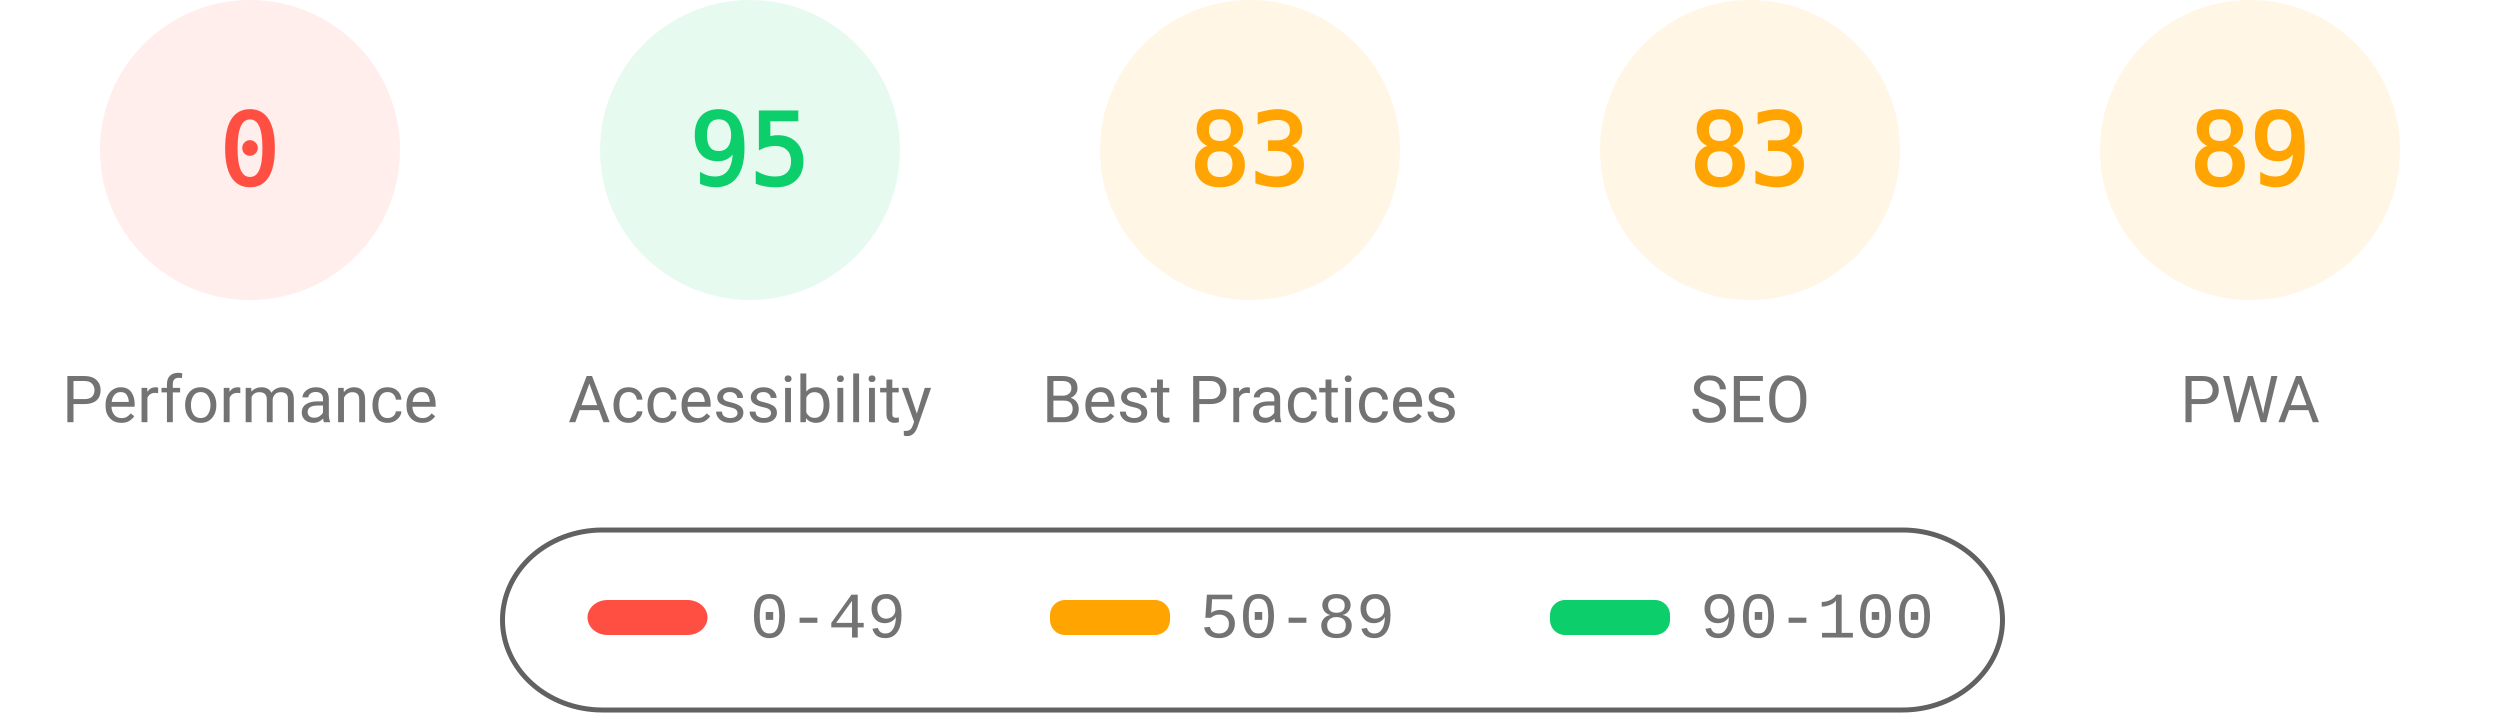
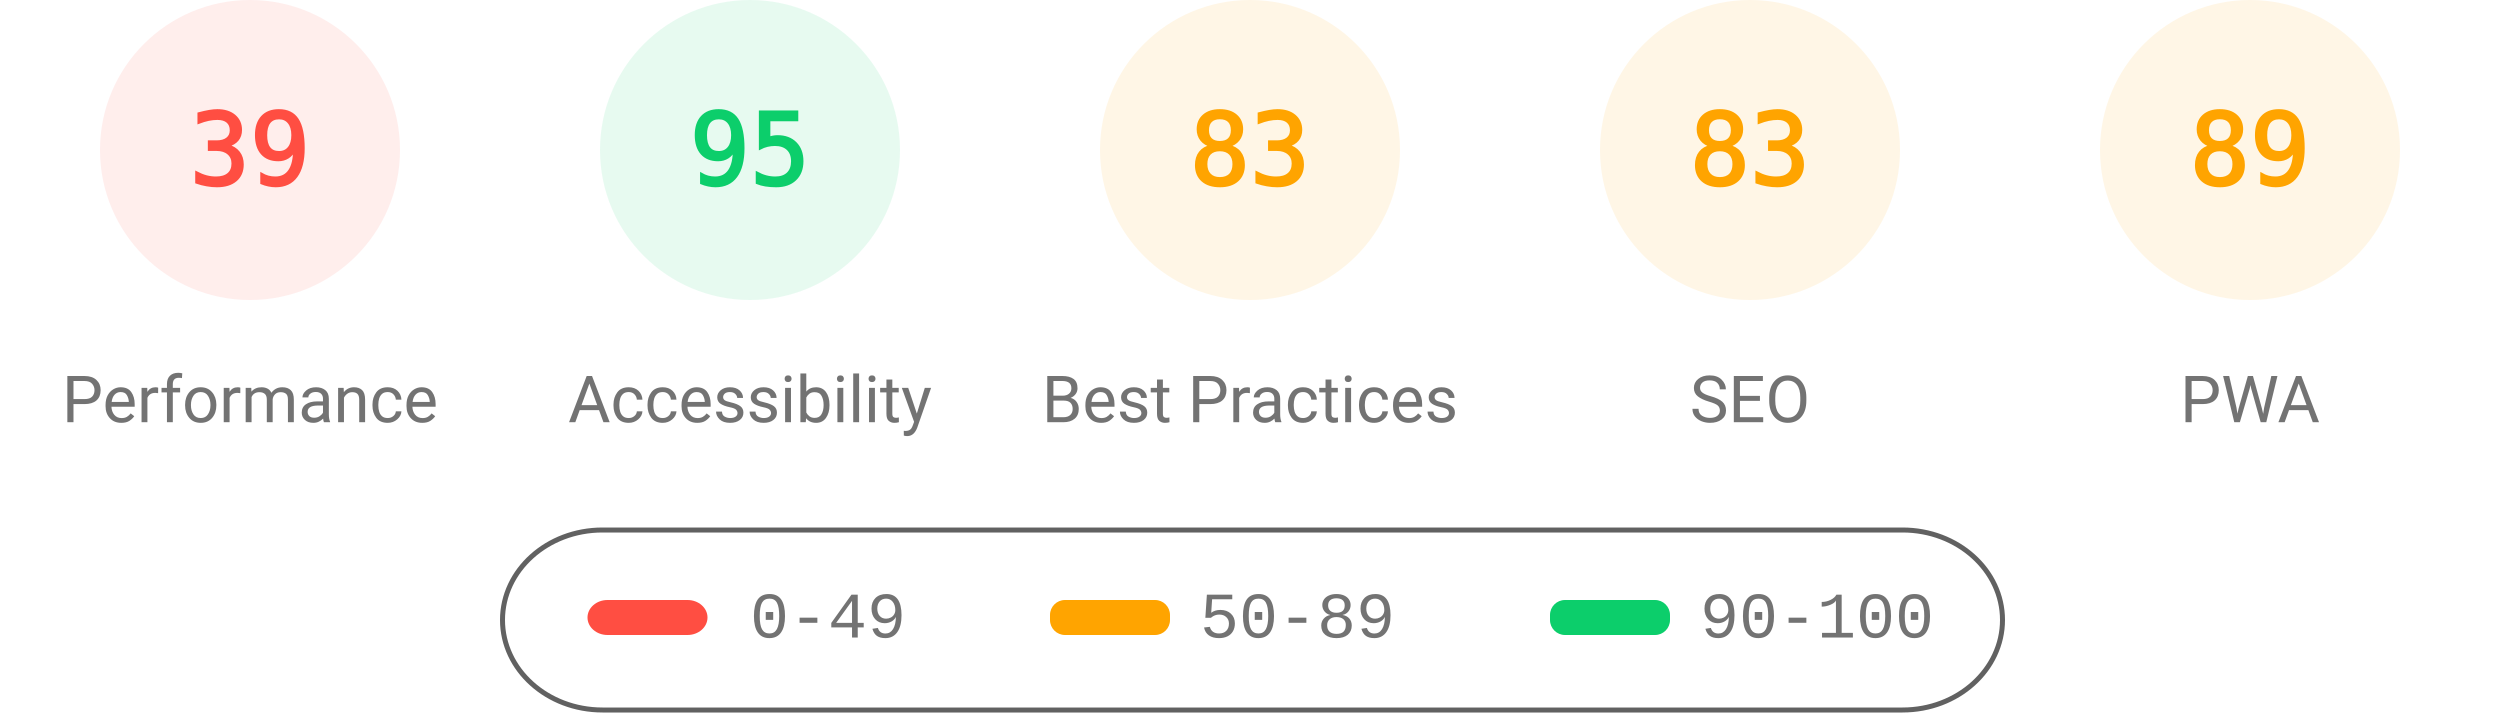
<svg xmlns="http://www.w3.org/2000/svg" fill="none" width="1000" height="285">
  <style>.gauge-base{opacity:.1}.gauge-arc{fill:none;animation-delay:250ms;stroke-linecap:round;transform:rotate(-90deg);transform-origin:100px 60px;animation:load-gauge 1s ease forwards}.guage-text{font-size:40px;font-family:monospace;text-align:center}.guage-red{color:#ff4e42;fill:#ff4e42;stroke:#ff4e42}.guage-orange{color:#ffa400;fill:#ffa400;stroke:#ffa400}.guage-green{color:#0cce6b;fill:#0cce6b;stroke:#0cce6b}.guage-undefined{color:#5c5c5c;fill:#5c5c5c;stroke:#5c5c5c}.guage-title{color:#737373;fill:#737373;stroke:none;font-size:26px;line-height:26px;font-family:Roboto,Halvetica,Arial,sans-serif}@keyframes load-gauge{from{stroke-dasharray:0 352.858}}</style>
  <svg class="guage-div guage-perf guage-red" viewBox="0 0 200 200" width="200" height="200">
    <circle class="gauge-base" r="56" cx="100" cy="60" stroke-width="8" />
-     <circle class="gauge-arc guage-arc-1" r="56" cx="100" cy="60" stroke-width="8" style="stroke-dasharray:0,351.858" />
-     <text class="guage-text" x="100" y="60" alignment-baseline="central" dominant-baseline="central" text-anchor="middle">0</text>
+     <circle class="gauge-arc guage-arc-1" r="56" cx="100" cy="60" stroke-width="8" style="stroke-dasharray:137.225,351.858" />
+     <text class="guage-text" x="100" y="60" alignment-baseline="central" dominant-baseline="central" text-anchor="middle">39</text>
    <text class="guage-title" x="100" y="160" alignment-baseline="central" dominant-baseline="central" text-anchor="middle">Performance</text>
  </svg>
  <svg class="guage-div guage-acc guage-green" viewBox="0 0 200 200" width="200" height="200" x="200">
    <circle class="gauge-base" r="56" cx="100" cy="60" stroke-width="8" />
    <circle class="gauge-arc guage-arc-2" r="56" cx="100" cy="60" stroke-width="8" style="stroke-dasharray:334.265,351.858" />
    <text class="guage-text" x="100" y="60" alignment-baseline="central" dominant-baseline="central" text-anchor="middle">95</text>
    <text class="guage-title" x="100" y="160" alignment-baseline="central" dominant-baseline="central" text-anchor="middle">Accessibility</text>
  </svg>
  <svg class="guage-div guage-best guage-orange" viewBox="0 0 200 200" width="200" height="200" x="400">
    <circle class="gauge-base" r="56" cx="100" cy="60" stroke-width="8" />
    <circle class="gauge-arc guage-arc-3" r="56" cx="100" cy="60" stroke-width="8" style="stroke-dasharray:292.042,351.858" />
    <text class="guage-text" x="100" y="60" alignment-baseline="central" dominant-baseline="central" text-anchor="middle">83</text>
    <text class="guage-title" x="100" y="160" alignment-baseline="central" dominant-baseline="central" text-anchor="middle">Best Practices</text>
  </svg>
  <svg class="guage-div guage-seo guage-orange" viewBox="0 0 200 200" width="200" height="200" x="600">
    <circle class="gauge-base" r="56" cx="100" cy="60" stroke-width="8" />
    <circle class="gauge-arc guage-arc-4" r="56" cx="100" cy="60" stroke-width="8" style="stroke-dasharray:292.042,351.858" />
    <text class="guage-text" x="100" y="60" alignment-baseline="central" dominant-baseline="central" text-anchor="middle">83</text>
    <text class="guage-title" x="100" y="160" alignment-baseline="central" dominant-baseline="central" text-anchor="middle">SEO</text>
  </svg>
  <svg class="guage-div guage-pwa guage-orange" viewBox="0 0 200 200" width="200" height="200" x="800">
    <circle class="gauge-base" r="56" cx="100" cy="60" stroke-width="8" />
    <circle class="gauge-arc guage-arc-4" r="56" cx="100" cy="60" stroke-width="8" style="stroke-dasharray:313.154,351.858" />
    <text class="guage-text" x="100" y="60" alignment-baseline="central" dominant-baseline="central" text-anchor="middle">89</text>
    <text class="guage-title" x="100" y="160" alignment-baseline="central" dominant-baseline="central" text-anchor="middle">PWA</text>
  </svg>
  <svg width="604" height="76" x="200" y="210">
    <path fill="none" id="canvas_background" d="M-1-1h604v80H-1z" />
    <rect fill-opacity="0" stroke="#616161" stroke-width="2" rx="40" id="svg_2" height="72" width="600" y="2" x="1" fill="#000" />
    <rect stroke="#000" rx="8" id="svg_3" height="14" width="48" y="30" x="35" stroke-opacity="null" stroke-width="0" fill="#ff4e42" />
    <rect stroke="#000" rx="6" id="svg_4" height="14" width="48" y="30" x="220" stroke-opacity="null" stroke-width="0" fill="#ffa400" />
    <rect stroke="#000" rx="6" id="svg_5" height="14" width="48" y="30" x="420" stroke-opacity="null" stroke-width="0" fill="#0cce6b" />
    <text xml:space="preserve" text-anchor="start" font-family="'Courier New', Courier, monospace" font-size="26" id="svg_6" y="45" x="100" stroke-opacity="null" stroke-width="0" stroke="#000" fill="#737373">0-49</text>
    <text xml:space="preserve" text-anchor="start" font-family="'Courier New', Courier, monospace" font-size="26" id="svg_7" y="45" x="280" stroke-opacity="null" stroke-width="0" stroke="#000" fill="#737373">50-89</text>
    <text xml:space="preserve" text-anchor="start" font-family="'Courier New', Courier, monospace" font-size="26" id="svg_8" y="45" x="480" stroke-opacity="null" stroke-width="0" stroke="#000" fill="#737373">90-100</text>
  </svg>
</svg>
